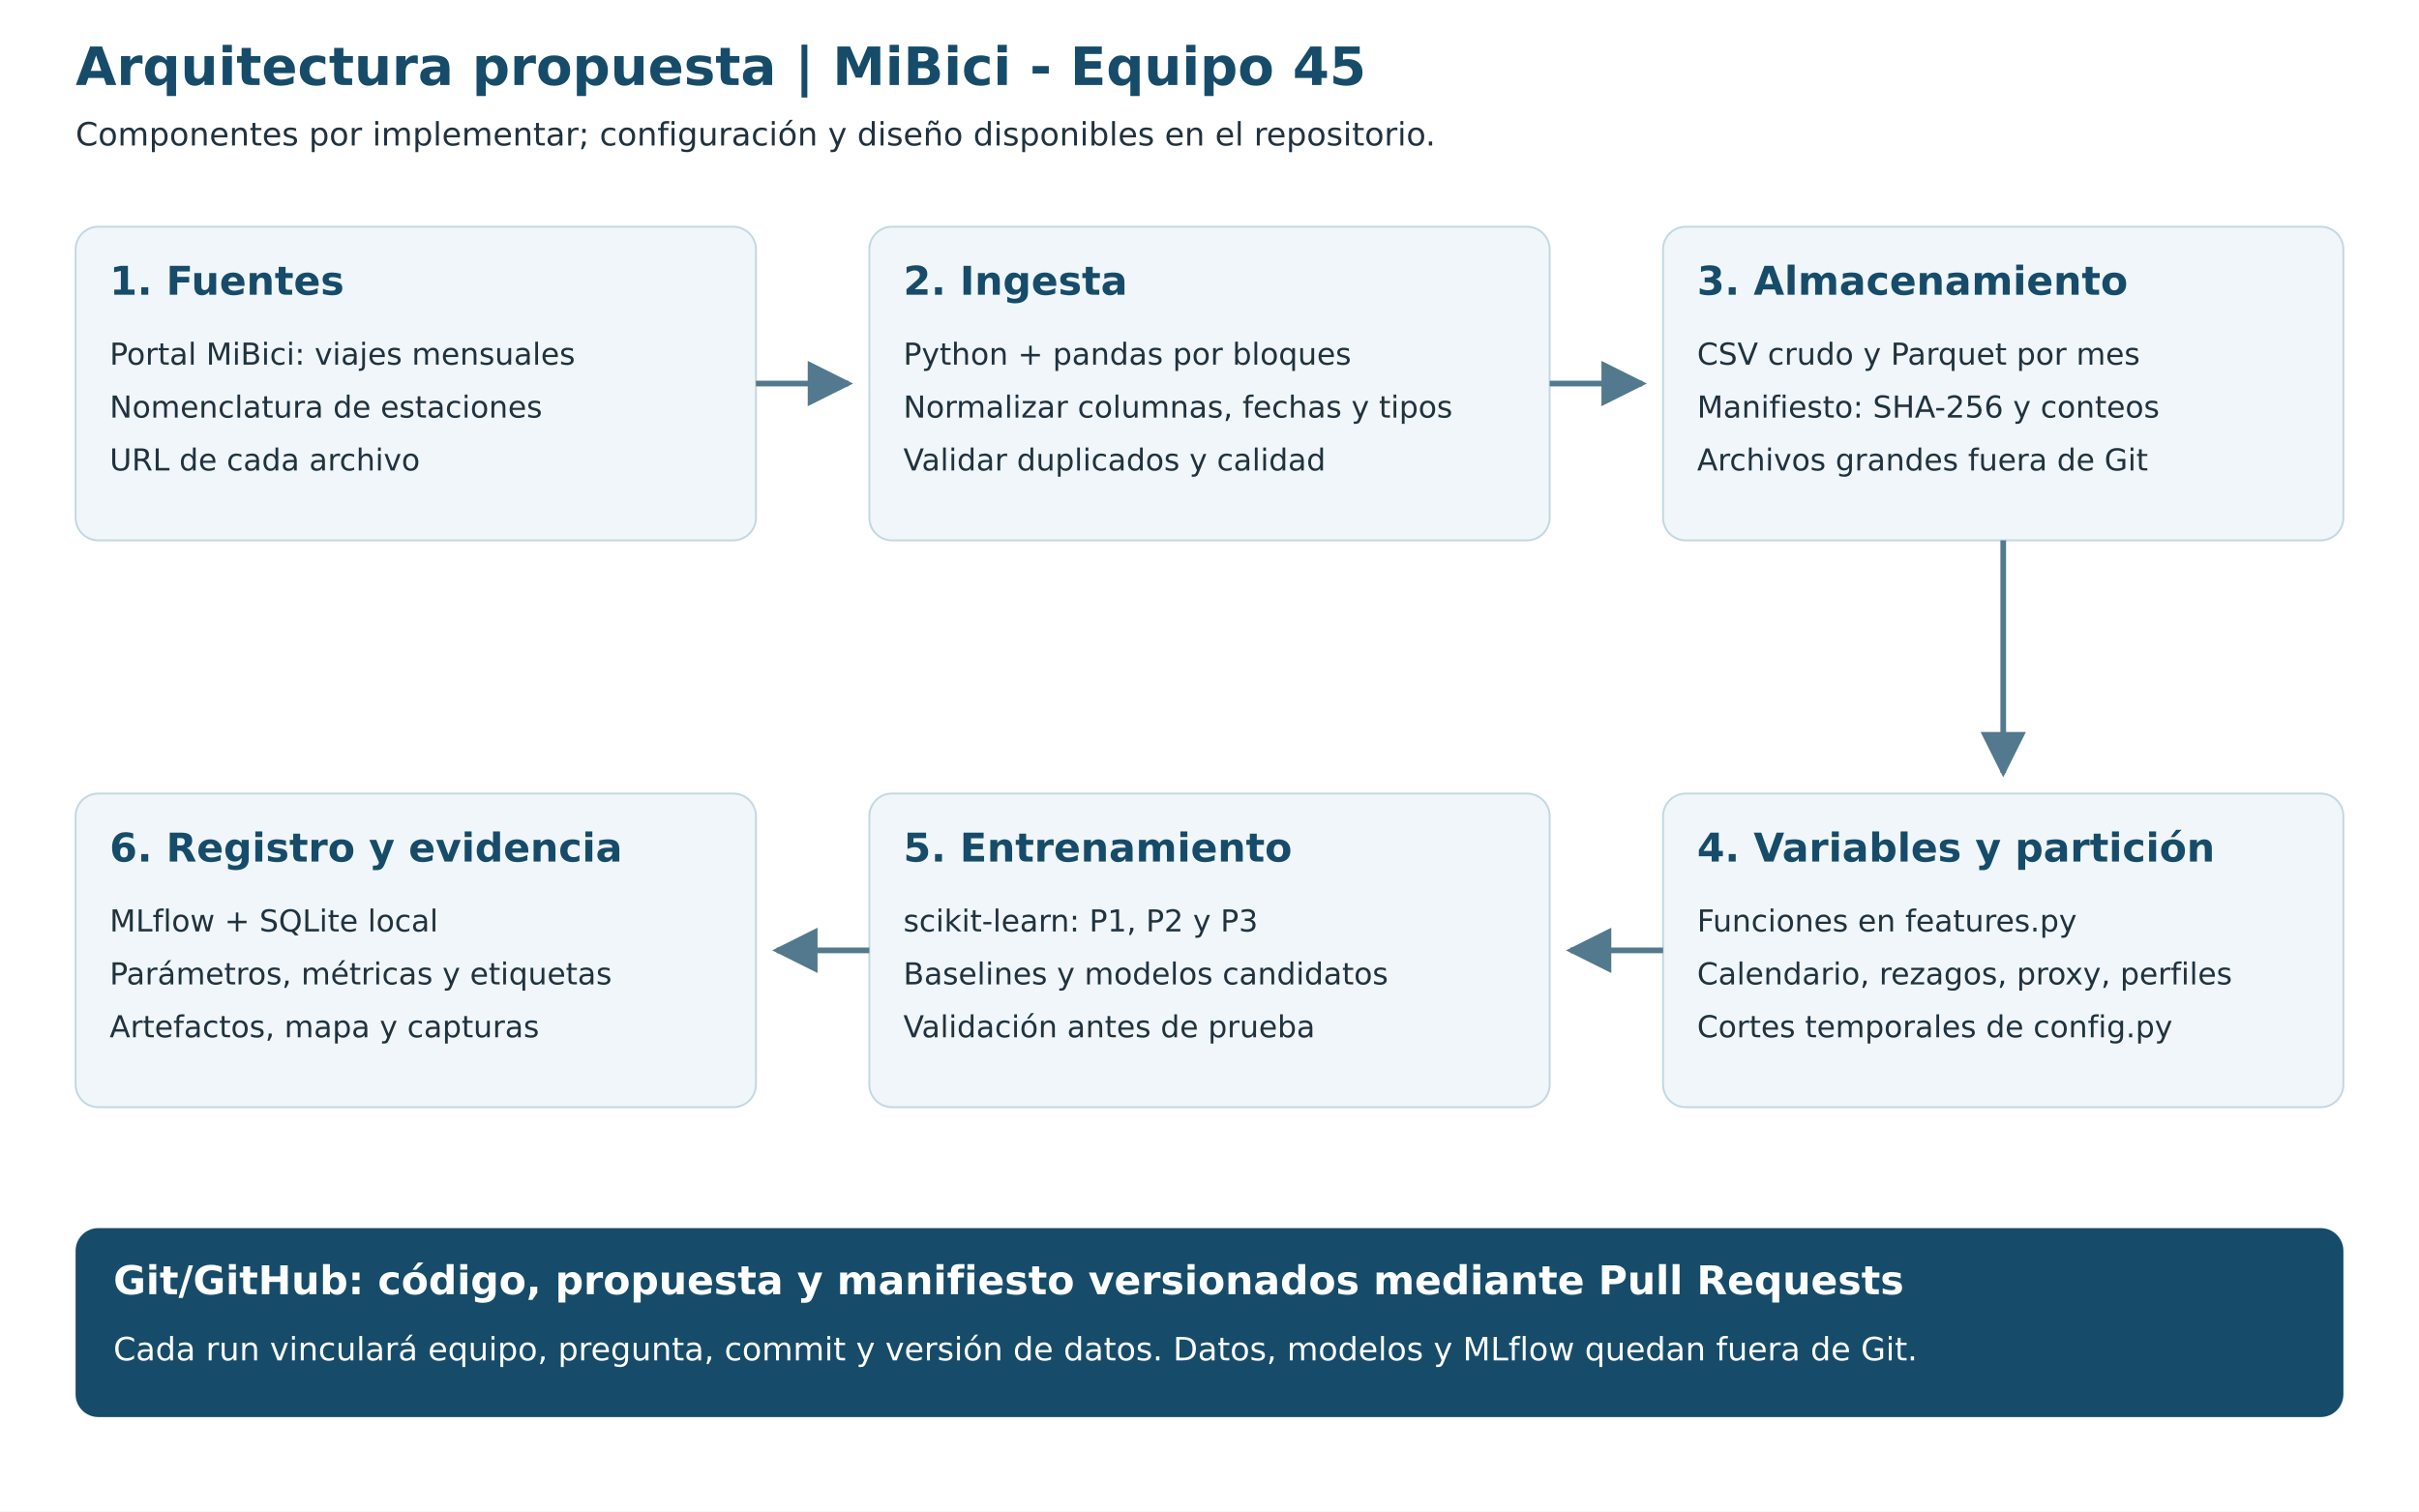
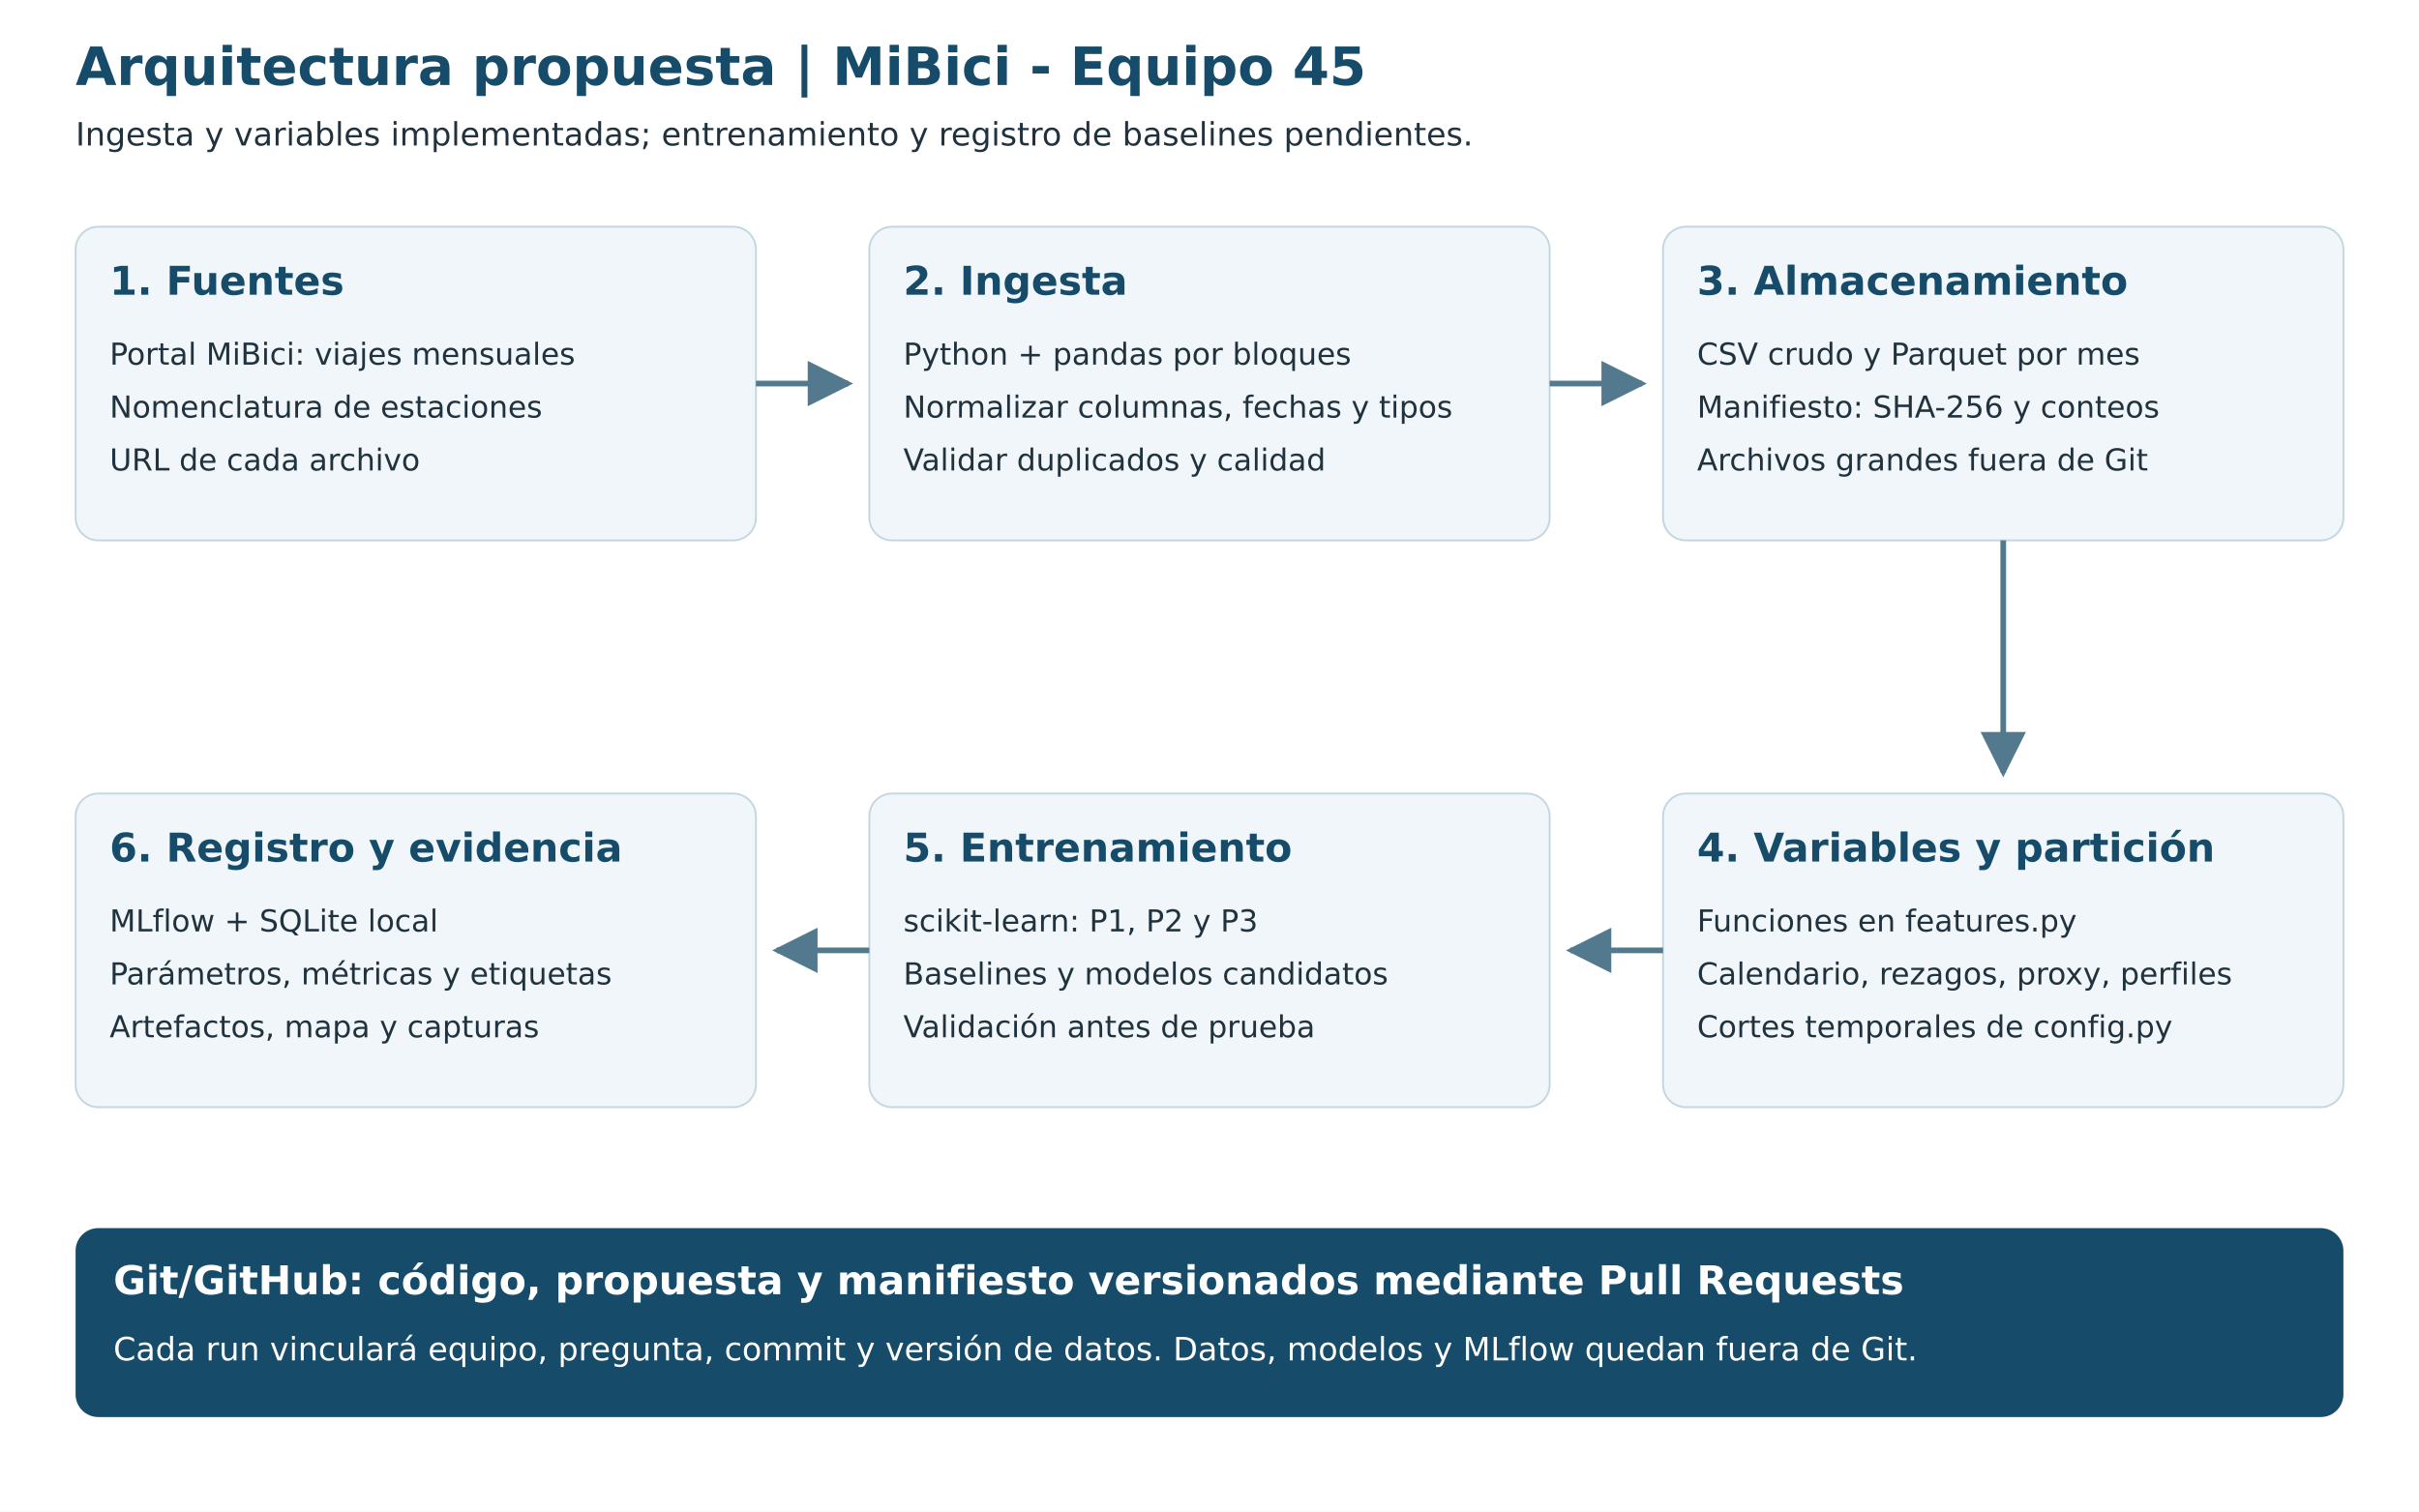
<svg xmlns="http://www.w3.org/2000/svg" width="1280" height="800" viewBox="0 0 1280 800">
  <defs>
    <marker id="arrow" viewBox="0 0 10 10" refX="9" refY="5" markerWidth="8" markerHeight="8" orient="auto-start-reverse">
      <path d="M 0 0 L 10 5 L 0 10 z" fill="#52798e" />
    </marker>
  </defs>
  <rect width="1280" height="800" fill="#ffffff" />
  <g font-family="DejaVu Sans, Arial, sans-serif" fill="#20323e">
    <text x="40" y="45" font-size="28" font-weight="bold" fill="#164c69">Arquitectura propuesta | MiBici - Equipo 45</text>
-     <text x="40" y="77" font-size="17">Componentes por implementar; configuración y diseño disponibles en el repositorio.</text>
+     <text x="40" y="77" font-size="17">Ingesta y variables implementadas; entrenamiento y registro de baselines pendientes.</text>
    <rect x="40" y="120" width="360" height="166" rx="12" fill="#f0f6f9" stroke="#c4d7e1" />
    <text x="58" y="156" font-size="21" font-weight="bold" fill="#164c69">1. Fuentes</text>
    <text x="58" y="193" font-size="16">Portal MiBici: viajes mensuales</text>
    <text x="58" y="221" font-size="16">Nomenclatura de estaciones</text>
    <text x="58" y="249" font-size="16">URL de cada archivo</text>
    <rect x="460" y="120" width="360" height="166" rx="12" fill="#f0f6f9" stroke="#c4d7e1" />
    <text x="478" y="156" font-size="21" font-weight="bold" fill="#164c69">2. Ingesta</text>
    <text x="478" y="193" font-size="16">Python + pandas por bloques</text>
    <text x="478" y="221" font-size="16">Normalizar columnas, fechas y tipos</text>
    <text x="478" y="249" font-size="16">Validar duplicados y calidad</text>
    <rect x="880" y="120" width="360" height="166" rx="12" fill="#f0f6f9" stroke="#c4d7e1" />
    <text x="898" y="156" font-size="21" font-weight="bold" fill="#164c69">3. Almacenamiento</text>
    <text x="898" y="193" font-size="16">CSV crudo y Parquet por mes</text>
    <text x="898" y="221" font-size="16">Manifiesto: SHA-256 y conteos</text>
    <text x="898" y="249" font-size="16">Archivos grandes fuera de Git</text>
    <rect x="880" y="420" width="360" height="166" rx="12" fill="#f0f6f9" stroke="#c4d7e1" />
    <text x="898" y="456" font-size="21" font-weight="bold" fill="#164c69">4. Variables y partición</text>
    <text x="898" y="493" font-size="16">Funciones en features.py</text>
    <text x="898" y="521" font-size="16">Calendario, rezagos, proxy, perfiles</text>
    <text x="898" y="549" font-size="16">Cortes temporales de config.py</text>
    <rect x="460" y="420" width="360" height="166" rx="12" fill="#f0f6f9" stroke="#c4d7e1" />
    <text x="478" y="456" font-size="21" font-weight="bold" fill="#164c69">5. Entrenamiento</text>
    <text x="478" y="493" font-size="16">scikit-learn: P1, P2 y P3</text>
    <text x="478" y="521" font-size="16">Baselines y modelos candidatos</text>
    <text x="478" y="549" font-size="16">Validación antes de prueba</text>
    <rect x="40" y="420" width="360" height="166" rx="12" fill="#f0f6f9" stroke="#c4d7e1" />
    <text x="58" y="456" font-size="21" font-weight="bold" fill="#164c69">6. Registro y evidencia</text>
    <text x="58" y="493" font-size="16">MLflow + SQLite local</text>
    <text x="58" y="521" font-size="16">Parámetros, métricas y etiquetas</text>
    <text x="58" y="549" font-size="16">Artefactos, mapa y capturas</text>
  </g>
  <g stroke="#52798e" stroke-width="3" fill="none" marker-end="url(#arrow)">
    <line x1="400" y1="203" x2="449" y2="203" />
    <line x1="820" y1="203" x2="869" y2="203" />
    <line x1="1060" y1="286" x2="1060" y2="409" />
    <line x1="880" y1="503" x2="831" y2="503" />
    <line x1="460" y1="503" x2="411" y2="503" />
  </g>
  <rect x="40" y="650" width="1200" height="100" rx="12" fill="#164c69" />
  <g font-family="DejaVu Sans, Arial, sans-serif" fill="#ffffff">
    <text x="60" y="685" font-size="21" font-weight="bold">Git/GitHub: código, propuesta y manifiesto versionados mediante Pull Requests</text>
    <text x="60" y="720" font-size="17">Cada run vinculará equipo, pregunta, commit y versión de datos. Datos, modelos y MLflow quedan fuera de Git.</text>
  </g>
</svg>
